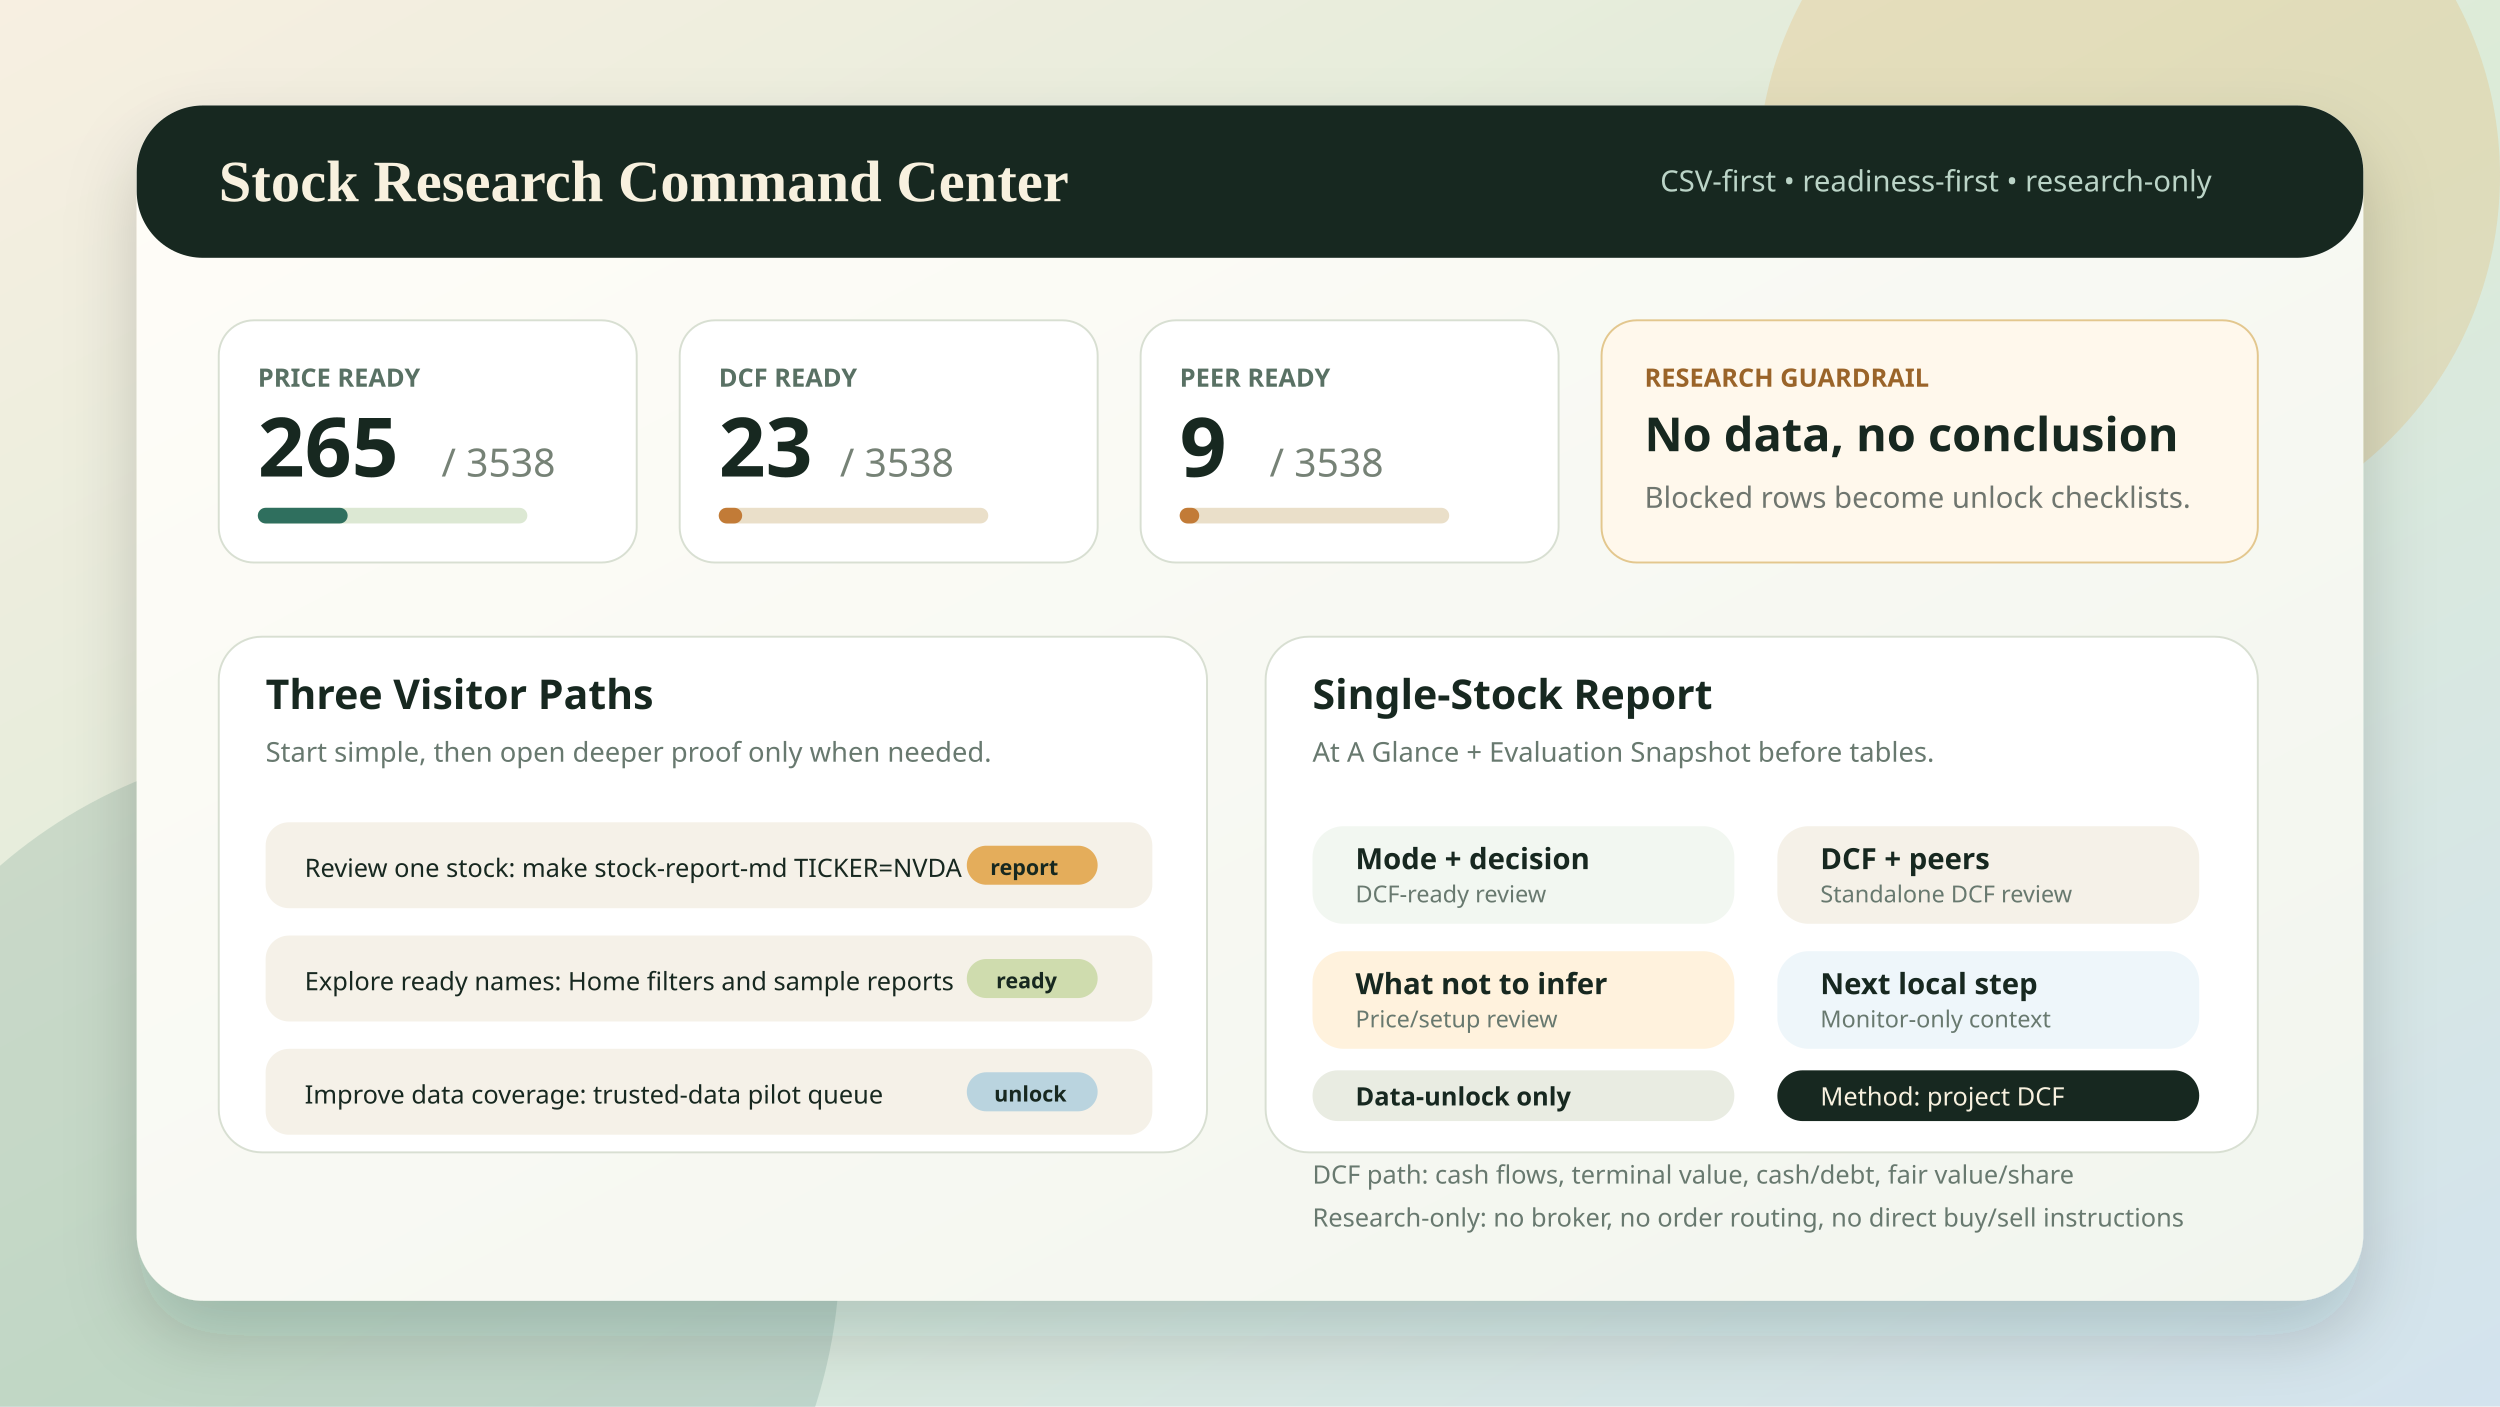
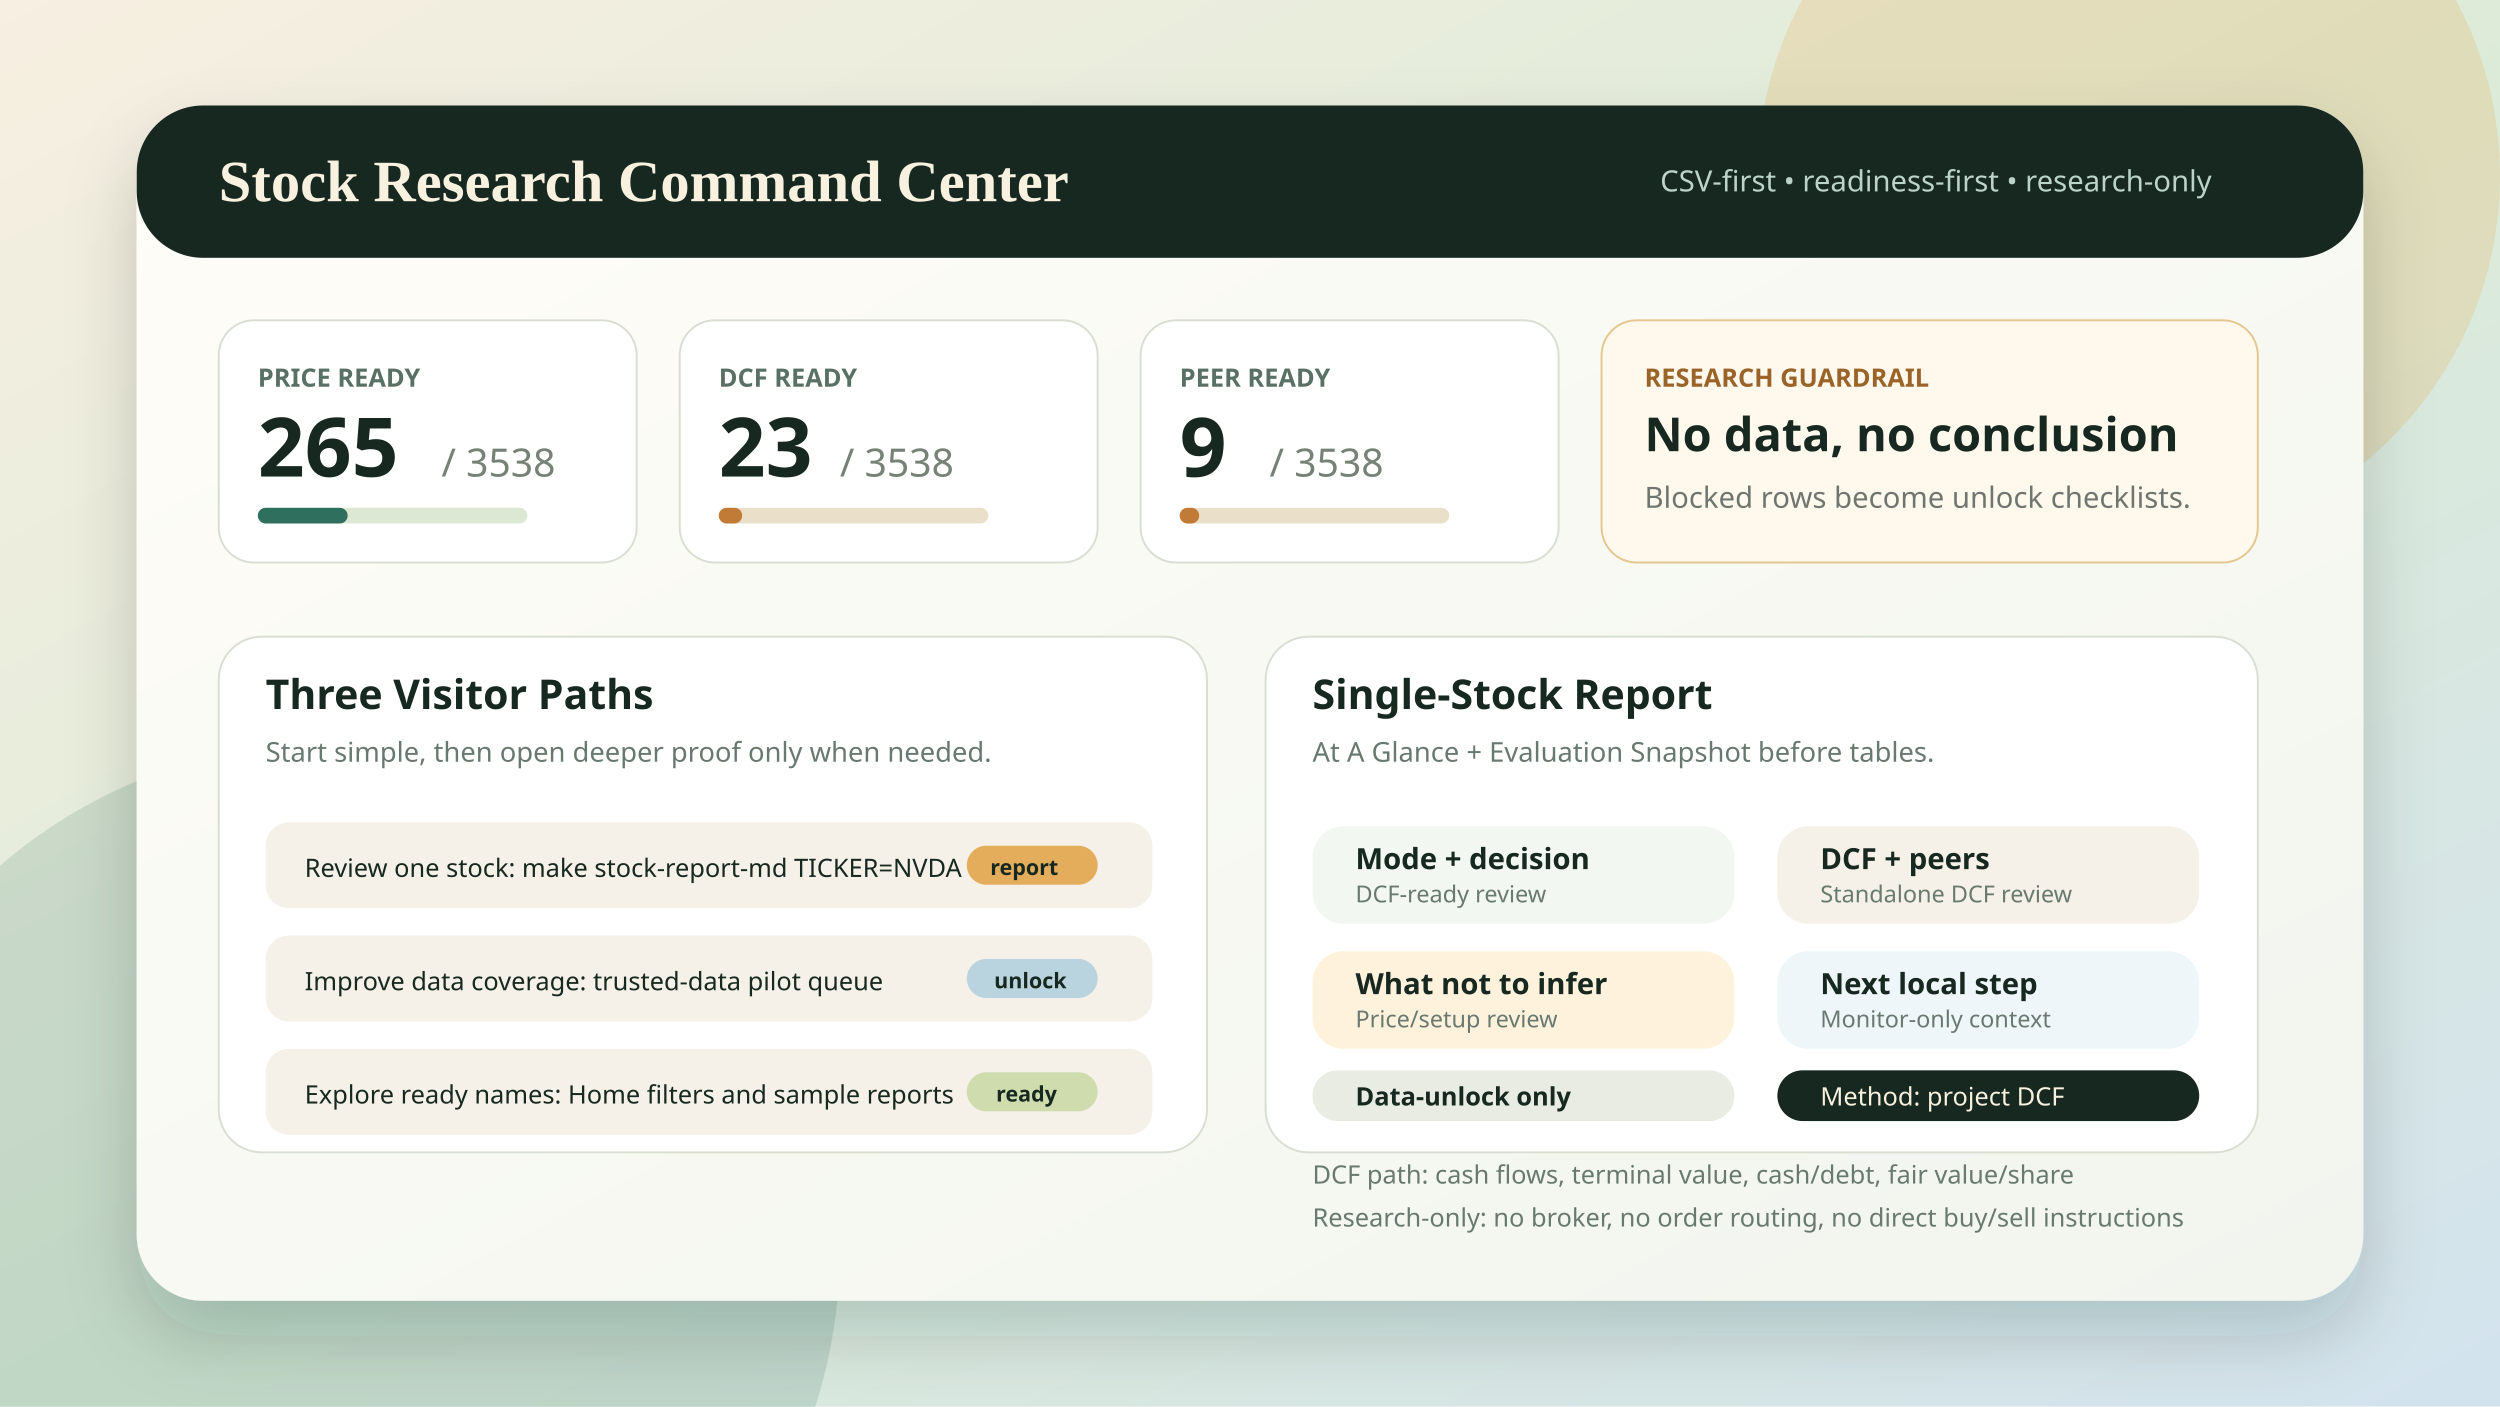
<svg xmlns="http://www.w3.org/2000/svg" width="1280" height="720" viewBox="0 0 1280 720" role="img" aria-labelledby="title desc">
  <defs>
    <linearGradient id="bg" x1="0" y1="0" x2="1" y2="1">
      <stop offset="0" stop-color="#f7efe1" />
      <stop offset="0.52" stop-color="#dcebd8" />
      <stop offset="1" stop-color="#d3e3ee" />
    </linearGradient>
    <linearGradient id="panel" x1="0" y1="0" x2="1" y2="1">
      <stop offset="0" stop-color="#fffdf8" />
      <stop offset="1" stop-color="#f1f5ee" />
    </linearGradient>
    <filter id="shadow" x="-20%" y="-20%" width="140%" height="140%">
      <feDropShadow dx="0" dy="18" stdDeviation="18" flood-color="#173024" flood-opacity="0.18" />
    </filter>
  </defs>
  <rect width="1280" height="720" fill="url(#bg)" />
  <circle cx="1090" cy="90" r="190" fill="#e6a84f" opacity="0.22" />
  <circle cx="170" cy="640" r="260" fill="#2f6f5e" opacity="0.16" />
  <rect x="70" y="54" width="1140" height="612" rx="34" fill="url(#panel)" filter="url(#shadow)" />
  <rect x="70" y="54" width="1140" height="78" rx="34" fill="#172820" />
  <text x="112" y="103" fill="#f8f1df" font-family="Georgia, 'Times New Roman', serif" font-size="30" font-weight="700">Stock Research Command Center</text>
  <text x="850" y="98" fill="#bbd4c7" font-family="Verdana, sans-serif" font-size="15">CSV-first • readiness-first • research-only</text>
  <g font-family="Verdana, sans-serif">
    <rect x="112" y="164" width="214" height="124" rx="18" fill="#ffffff" stroke="#d8dfd2" />
    <text x="132" y="198" fill="#597164" font-size="13" font-weight="700">PRICE READY</text>
    <text x="132" y="244" fill="#172820" font-size="42" font-weight="700">265</text>
    <text x="226" y="244" fill="#768276" font-size="20">/ 3538</text>
    <rect x="132" y="260" width="138" height="8" rx="4" fill="#dce8d3" />
    <rect x="132" y="260" width="46" height="8" rx="4" fill="#2f6f5e" />
    <rect x="348" y="164" width="214" height="124" rx="18" fill="#ffffff" stroke="#d8dfd2" />
    <text x="368" y="198" fill="#597164" font-size="13" font-weight="700">DCF READY</text>
    <text x="368" y="244" fill="#172820" font-size="42" font-weight="700">23</text>
    <text x="430" y="244" fill="#768276" font-size="20">/ 3538</text>
    <rect x="368" y="260" width="138" height="8" rx="4" fill="#eadfc9" />
    <rect x="368" y="260" width="12" height="8" rx="4" fill="#c27b37" />
    <rect x="584" y="164" width="214" height="124" rx="18" fill="#ffffff" stroke="#d8dfd2" />
    <text x="604" y="198" fill="#597164" font-size="13" font-weight="700">PEER READY</text>
    <text x="604" y="244" fill="#172820" font-size="42" font-weight="700">9</text>
    <text x="650" y="244" fill="#768276" font-size="20">/ 3538</text>
    <rect x="604" y="260" width="138" height="8" rx="4" fill="#eadfc9" />
    <rect x="604" y="260" width="10" height="8" rx="4" fill="#c27b37" />
    <rect x="820" y="164" width="336" height="124" rx="18" fill="#fff8ec" stroke="#e3c78e" />
    <text x="842" y="198" fill="#9a6429" font-size="13" font-weight="700">RESEARCH GUARDRAIL</text>
    <text x="842" y="231" fill="#172820" font-size="24" font-weight="700">No data, no conclusion</text>
    <text x="842" y="260" fill="#6f766f" font-size="15">Blocked rows become unlock checklists.</text>
  </g>
  <g font-family="Verdana, sans-serif">
    <rect x="112" y="326" width="506" height="264" rx="22" fill="#ffffff" stroke="#d8dfd2" />
    <text x="136" y="363" fill="#172820" font-size="21" font-weight="700">Three Visitor Paths</text>
    <text x="136" y="390" fill="#68796f" font-size="14">Start simple, then open deeper proof only when needed.</text>
    <rect x="136" y="421" width="454" height="44" rx="12" fill="#f5f1e8" />
    <text x="156" y="449" fill="#172820" font-size="13">Review one stock: make stock-report-md TICKER=NVDA</text>
    <rect x="495" y="433" width="67" height="20" rx="10" fill="#e4ad5b" />
    <text x="507" y="448" fill="#172820" font-size="11" font-weight="700">report</text>
    <rect x="136" y="479" width="454" height="44" rx="12" fill="#f5f1e8" />
-     <text x="156" y="507" fill="#172820" font-size="13">Explore ready names: Home filters and sample reports</text>
-     <rect x="495" y="491" width="67" height="20" rx="10" fill="#cfdcae" />
-     <text x="510" y="506" fill="#172820" font-size="11" font-weight="700">ready</text>
+     <text x="156" y="507" fill="#172820" font-size="13">Improve data coverage: trusted-data pilot queue</text>
+     <rect x="495" y="491" width="67" height="20" rx="10" fill="#bad4df" />
+     <text x="509" y="506" fill="#172820" font-size="11" font-weight="700">unlock</text>
    <rect x="136" y="537" width="454" height="44" rx="12" fill="#f5f1e8" />
-     <text x="156" y="565" fill="#172820" font-size="13">Improve data coverage: trusted-data pilot queue</text>
-     <rect x="495" y="549" width="67" height="20" rx="10" fill="#bad4df" />
-     <text x="509" y="564" fill="#172820" font-size="11" font-weight="700">unlock</text>
+     <text x="156" y="565" fill="#172820" font-size="13">Explore ready names: Home filters and sample reports</text>
+     <rect x="495" y="549" width="67" height="20" rx="10" fill="#cfdcae" />
+     <text x="510" y="564" fill="#172820" font-size="11" font-weight="700">ready</text>
    <rect x="648" y="326" width="508" height="264" rx="22" fill="#ffffff" stroke="#d8dfd2" />
    <text x="672" y="363" fill="#172820" font-size="21" font-weight="700">Single-Stock Report</text>
    <text x="672" y="390" fill="#68796f" font-size="14">At A Glance + Evaluation Snapshot before tables.</text>
    <rect x="672" y="423" width="216" height="50" rx="16" fill="#f2f7f1" />
    <text x="694" y="445" fill="#172820" font-size="15" font-weight="700">Mode + decision</text>
    <text x="694" y="462" fill="#68796f" font-size="12">DCF-ready review</text>
    <rect x="910" y="423" width="216" height="50" rx="16" fill="#f5f1e8" />
    <text x="932" y="445" fill="#172820" font-size="15" font-weight="700">DCF + peers</text>
    <text x="932" y="462" fill="#68796f" font-size="12">Standalone DCF review</text>
    <rect x="672" y="487" width="216" height="50" rx="16" fill="#fff2dd" />
    <text x="694" y="509" fill="#172820" font-size="15" font-weight="700">What not to infer</text>
    <text x="694" y="526" fill="#68796f" font-size="12">Price/setup review</text>
    <rect x="910" y="487" width="216" height="50" rx="16" fill="#eef6fa" />
    <text x="932" y="509" fill="#172820" font-size="15" font-weight="700">Next local step</text>
    <text x="932" y="526" fill="#68796f" font-size="12">Monitor-only context</text>
    <rect x="672" y="548" width="216" height="26" rx="13" fill="#e9ece2" />
    <text x="694" y="566" fill="#172820" font-size="13" font-weight="700">Data-unlock only</text>
    <rect x="910" y="548" width="216" height="26" rx="13" fill="#172820" />
    <text x="932" y="566" fill="#f8f1df" font-size="13">Method: project DCF</text>
  </g>
  <text x="672" y="606" fill="#68796f" font-family="Verdana, sans-serif" font-size="13">DCF path: cash flows, terminal value, cash/debt, fair value/share</text>
  <text x="672" y="628" fill="#68796f" font-family="Verdana, sans-serif" font-size="13">Research-only: no broker, no order routing, no direct buy/sell instructions</text>
</svg>
